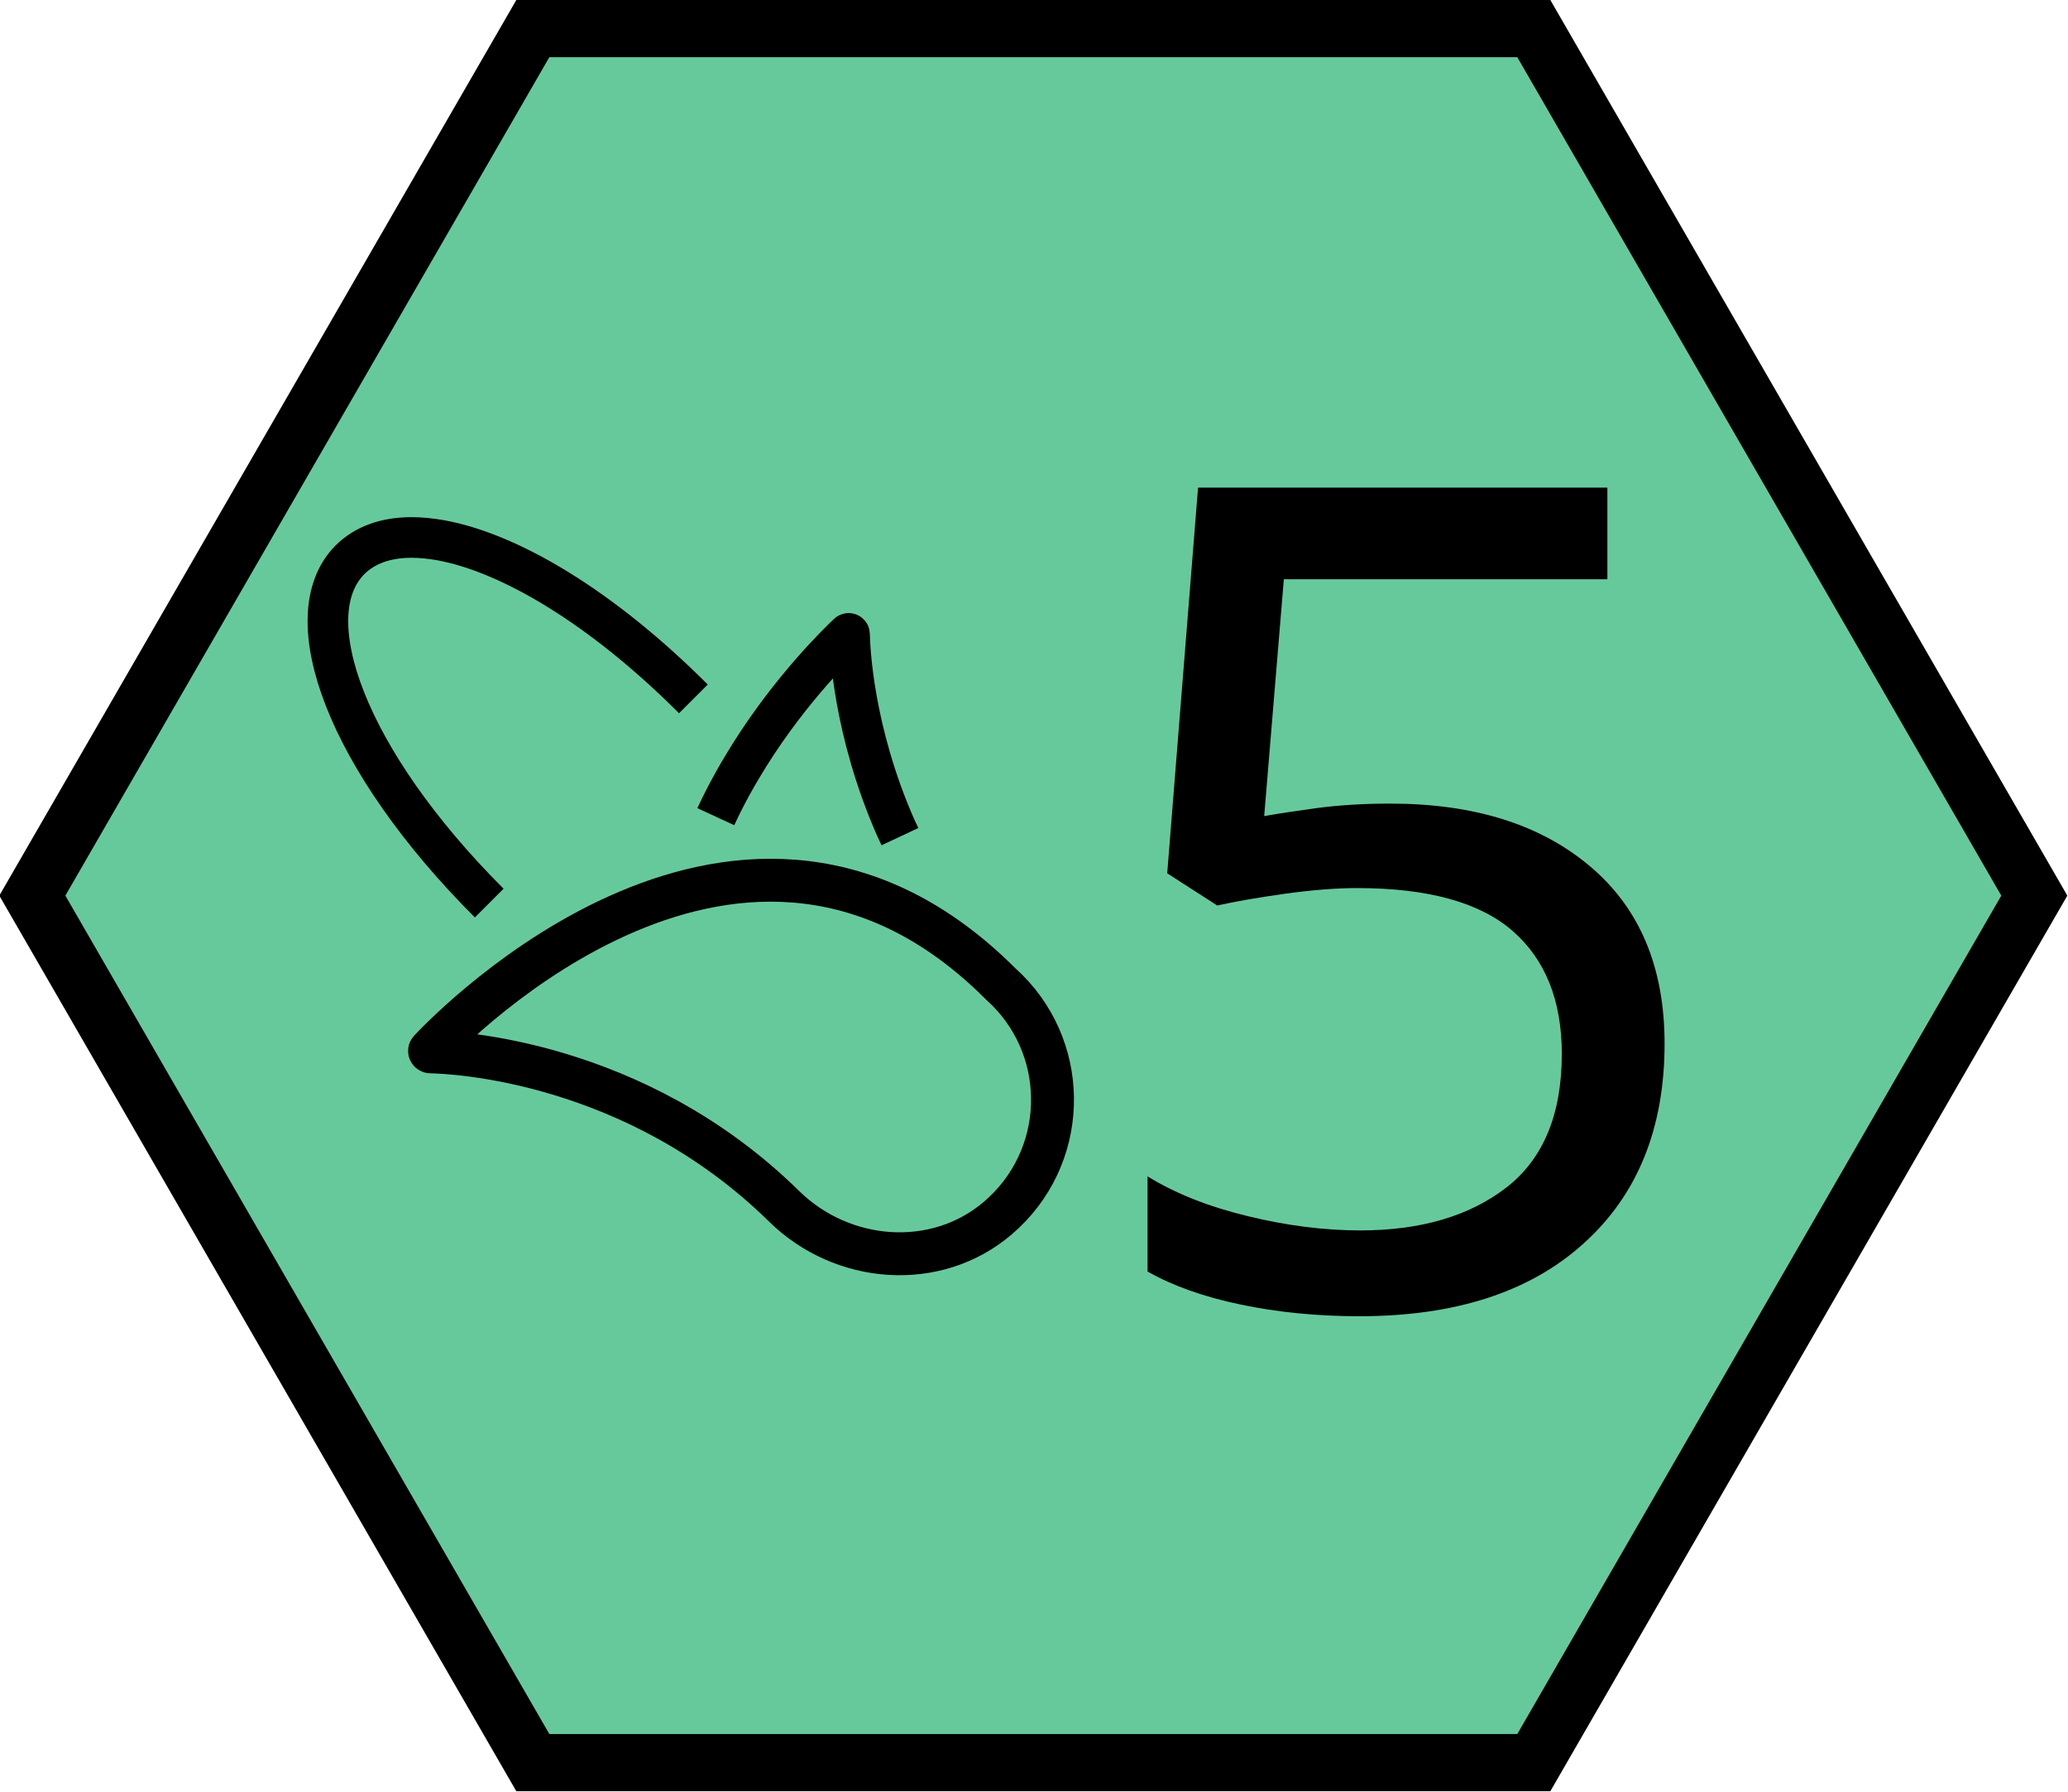
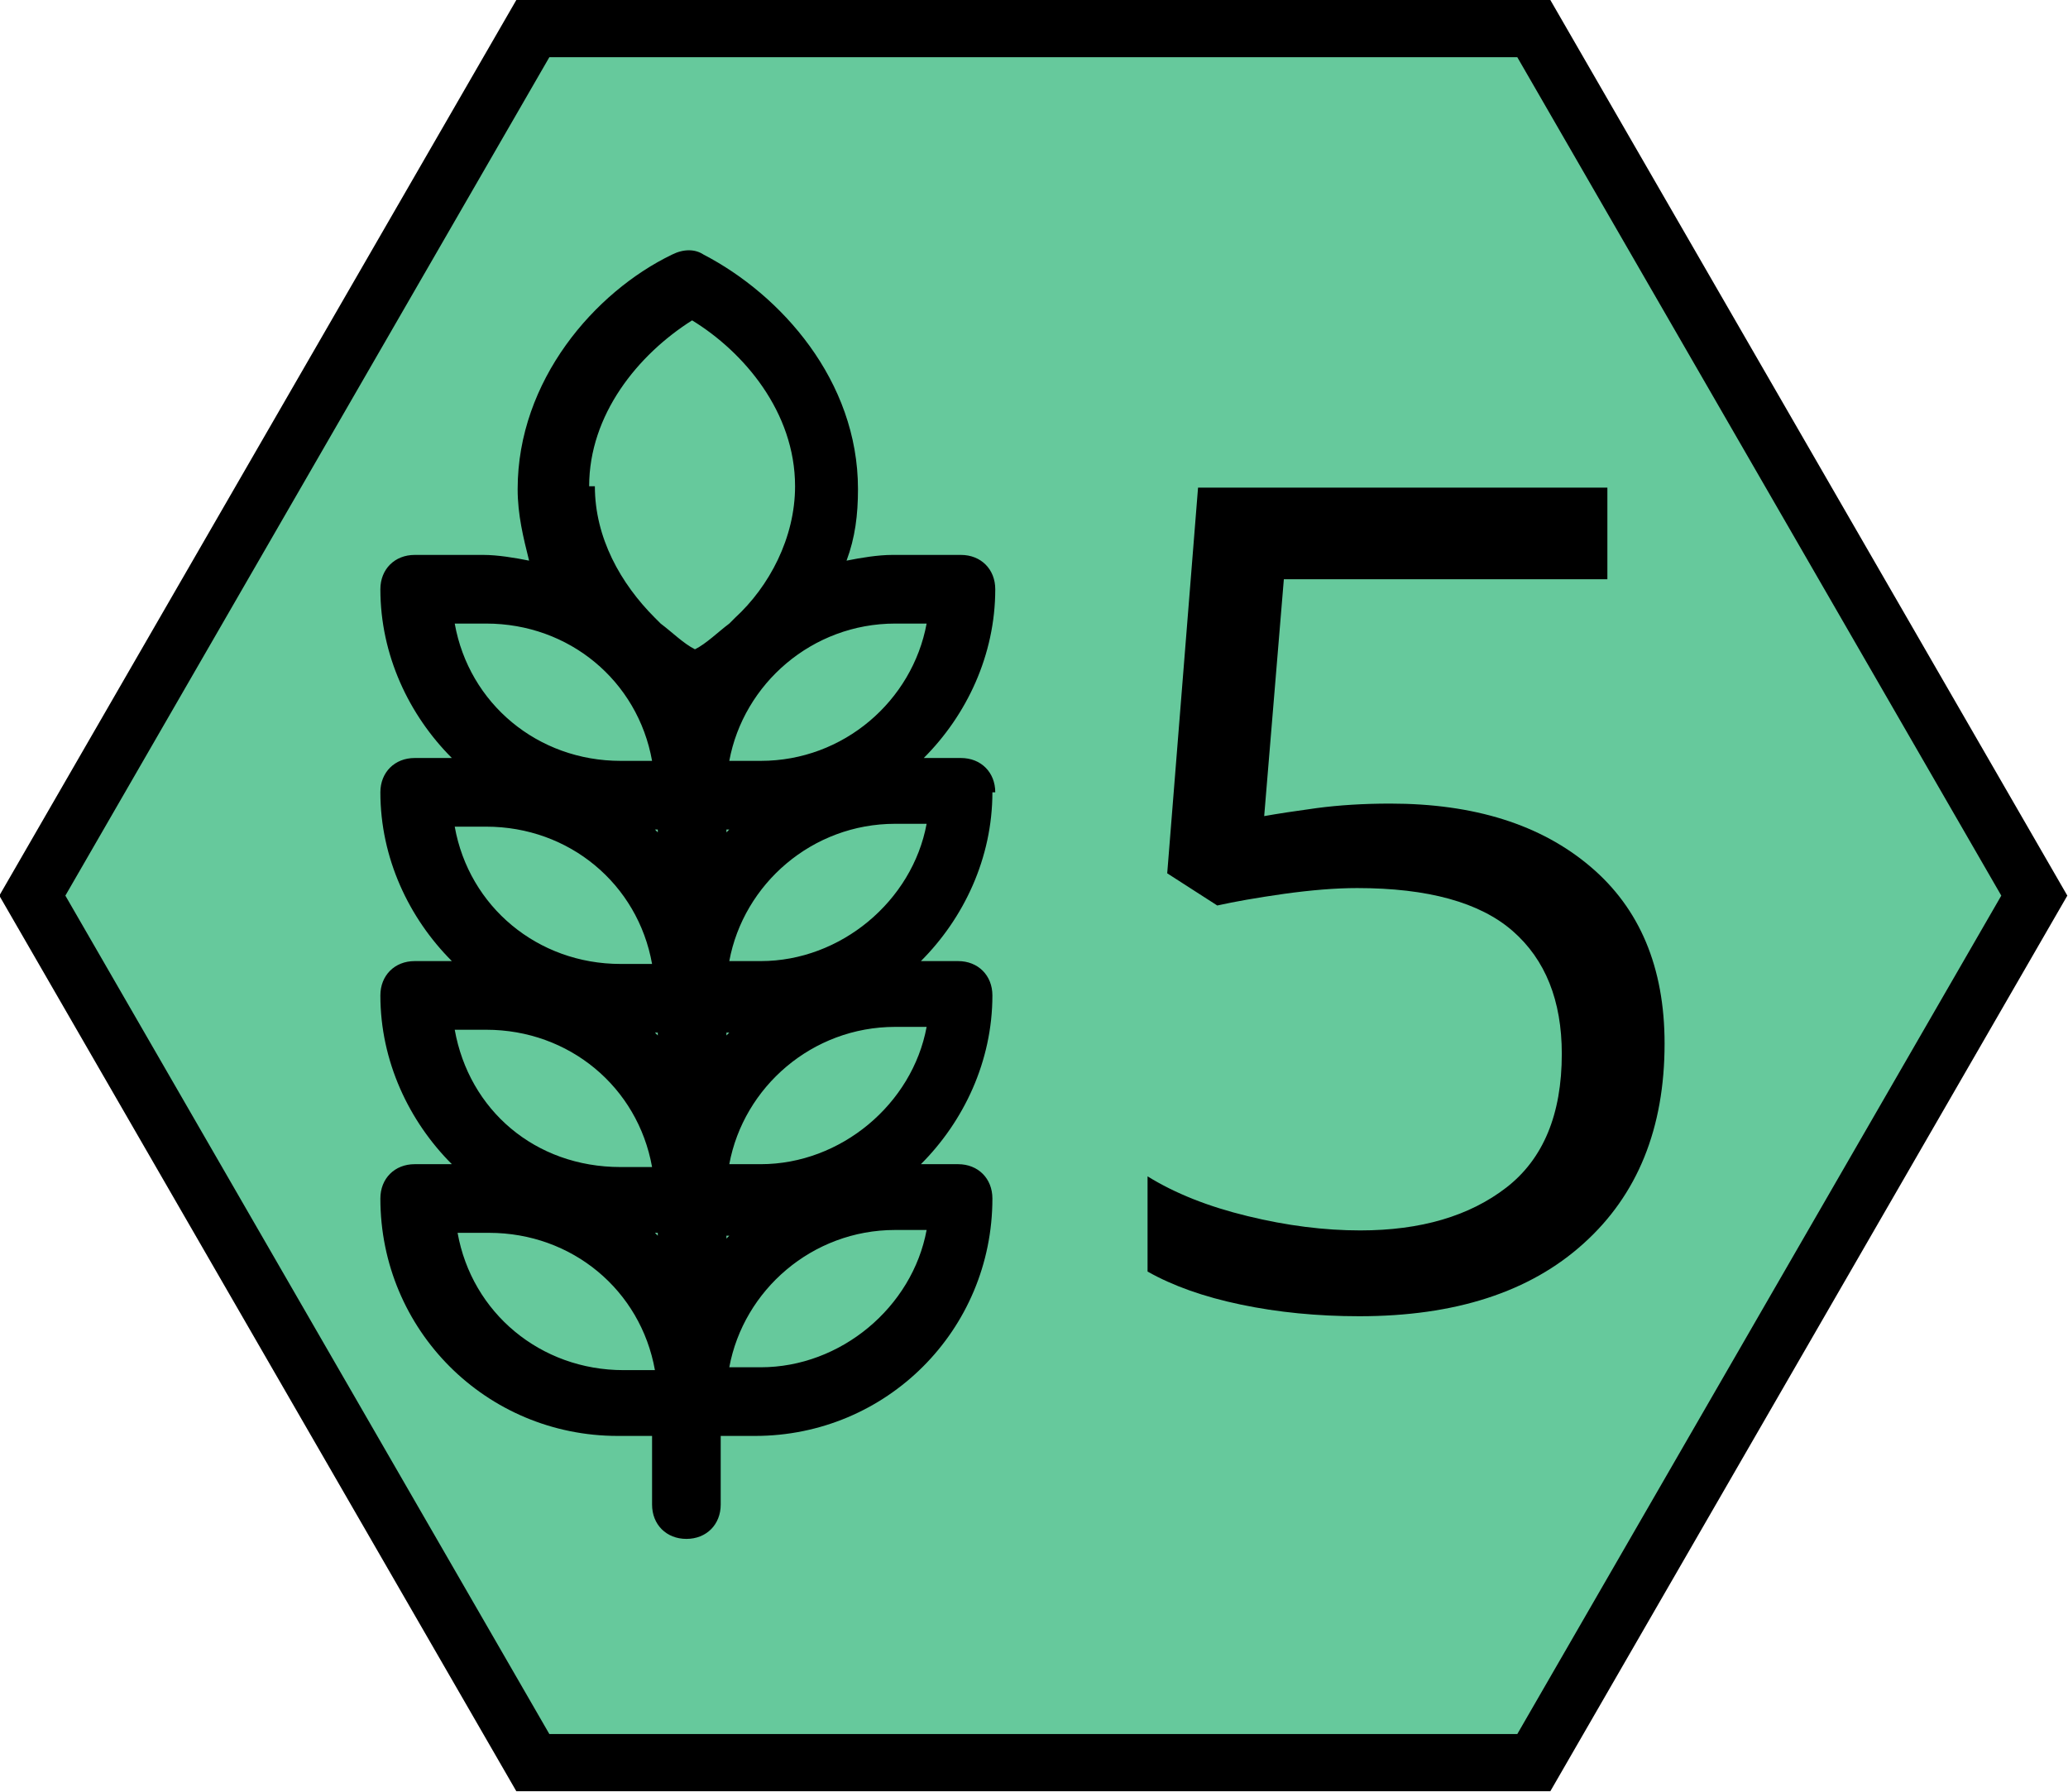
<svg xmlns="http://www.w3.org/2000/svg" height="62.622px" width="72.309px" viewbox="0 0 72.309 62.622">
  <polygon style="fill:#66c99c;stroke:#000000;stroke-width:2px" points="71.131,31.311 53.631,61.622 18.631,61.622 1.131,31.311 18.631,1.0 53.631,1" />
-   <g>
-     <path style="fill:none;stroke:#000000;stroke-width:1.5px" d="m 35.213,34.608 c 2.223,2.223 2.114,5.899 -0.327,7.979 -2.167,1.847 -5.438,1.581 -7.469,-0.415 -5.214,-5.123 -11.608,-5.386 -12.365,-5.399 -0.029,-5.11e-4 -0.044,-0.034 -0.024,-0.054 0.796,-0.848 10.971,-11.312 19.959,-2.324 0.078,0.071 0.152,0.14 0.227,0.214 z" />
-     <path style="fill:none;stroke:#000000;stroke-width:1.42" d="m 25.029,28.551 c 0.355,-0.769 0.762,-1.492 1.178,-2.156 1.478,-2.353 3.129,-3.946 3.446,-4.245 0.017,-0.017 0.052,-0.006 0.052,0.023 0.011,0.494 0.125,3.372 1.613,6.758 l 0.149,0.318" />
-     <path style="fill:none;stroke:#000000;stroke-width:1.42" d="m 24.245,24.433 c -3.204,-3.204 -6.414,-5.102 -8.83,-5.545 -0.362,-0.063 -0.702,-0.098 -1.024,-0.098 -0.892,0 -1.628,0.259 -2.151,0.777 -1.962,1.967 -0.144,6.995 4.866,12.005" />
-   </g>
+   <path style="fill:#000000;stroke:none" d="m 34.8,27.7 c 0,-0.7 -0.5,-1.2 -1.2,-1.2 h -1.3 c 1.5,-1.5 2.5,-3.6 2.5,-5.9 0,-0.7 -0.5,-1.2 -1.2,-1.2 h -2.4 c -0.5,0 -1.1,0.1 -1.6,0.2 0.3,-0.8 0.4,-1.6 0.4,-2.5 0,-3.8 -2.7,-6.8 -5.4,-8.2 -0.3,-0.2 -0.7,-0.2 -1.1,0 -2.7,1.3 -5.4,4.4 -5.4,8.2 0,0.9 0.2,1.7 0.4,2.5 -0.5,-0.1 -1.1,-0.2 -1.6,-0.2 h -2.4 c -0.7,0 -1.2,0.5 -1.2,1.2 0,2.3 1.0,4.4 2.5,5.9 h -1.3 c -0.7,0 -1.2,0.5 -1.2,1.2 0,2.3 1.0,4.4 2.5,5.9 h -1.3 c -0.7,0 -1.2,0.5 -1.2,1.2 0,2.3 1.0,4.4 2.5,5.9 h -1.3 c -0.7,0 -1.2,0.5 -1.2,1.2 0,4.6 3.7,8.3 8.3,8.3 h 1.2 v 2.4 c 0,0.7 0.5,1.2 1.2,1.2 0.7,0 1.2,-0.5 1.2,-1.2 v -2.4 h 1.2 c 4.6,0 8.3,-3.7 8.3,-8.3 0,-0.7 -0.5,-1.2 -1.2,-1.2 h -1.3 c 1.5,-1.5 2.5,-3.6 2.5,-5.9 0,-0.7 -0.5,-1.2 -1.2,-1.2 h -1.3 c 1.5,-1.5 2.5,-3.6 2.5,-5.9 z M 23.0,29.1 c 0,0 -0.1,-0.1 -0.1,-0.1 l 0.1,0 z m 0,7.0 v 0.1 c 0,0 -0.1,-0.1 -0.1,-0.1 z m 2.4,0 h 0.1 c 0,0 -0.1,0.1 -0.1,0.1 z m 0,-7.0 v -0.1 h 0.1 c 0,0 -0.1,0.1 -0.1,0.1 z m 7.0,-7.3 c -0.5,2.7 -2.9,4.8 -5.8,4.8 h -1.1 c 0.5,-2.7 2.9,-4.8 5.8,-4.8 z M 20.6,17.0 c 0,-2.5 1.7,-4.6 3.6,-5.8 1.8,1.1 3.6,3.2 3.6,5.8 0,1.8 -0.9,3.5 -2.1,4.6 -0.1,0.1 -0.2,0.2 -0.2,0.2 -0.4,0.3 -0.8,0.7 -1.2,0.9 -0.4,-0.2 -0.8,-0.6 -1.2,-0.9 -0.1,-0.1 -0.2,-0.2 -0.2,-0.2 -1.2,-1.2 -2.1,-2.8 -2.1,-4.6 z m -3.6,4.8 c 2.9,0 5.3,2.0 5.8,4.8 l -1.1,0 c -2.9,0 -5.3,-2.0 -5.8,-4.8 z m 0,7.1 c 2.9,0 5.3,2.0 5.8,4.8 l -1.1,0 c -2.9,0 -5.3,-2.0 -5.8,-4.8 z m 0,7.1 c 2.9,0 5.3,2.0 5.8,4.8 l -1.1,0 c -3.0,0 -5.3,-2.0 -5.8,-4.8 z m 4.8,11.9 c -2.9,0 -5.3,-2.0 -5.8,-4.8 l 1.1,0 c 2.9,0 5.3,2.0 5.8,4.8 z m 1.1,-4.8 h 0.1 v 0.1 c 0,0 -0.1,-0.1 -0.1,-0.1 z m 2.5,0.1 V 43.2 h 0.1 c 0,0 -0.1,0.1 -0.1,0.1 z m 1.2,4.6 h -1.1 c 0.5,-2.7 2.9,-4.8 5.8,-4.8 h 1.1 c -0.5,2.7 -3.0,4.8 -5.8,4.8 z m 0,-7.1 h -1.1 c 0.5,-2.7 2.9,-4.8 5.8,-4.8 h 1.1 c -0.5,2.7 -3.0,4.8 -5.8,4.8 z m 0,-7.1 h -1.1 c 0.5,-2.7 2.9,-4.8 5.8,-4.8 h 1.1 c -0.5,2.7 -3.0,4.8 -5.8,4.8 z" />
  <text xml:space="preserve" style="font-size:40px;line-height:1.25;font-family:sans-serif;fill:#000000;stroke:none" x="37.611" y="45.608">
    <tspan x="37.611" y="45.608">5</tspan>
  </text>
</svg>
